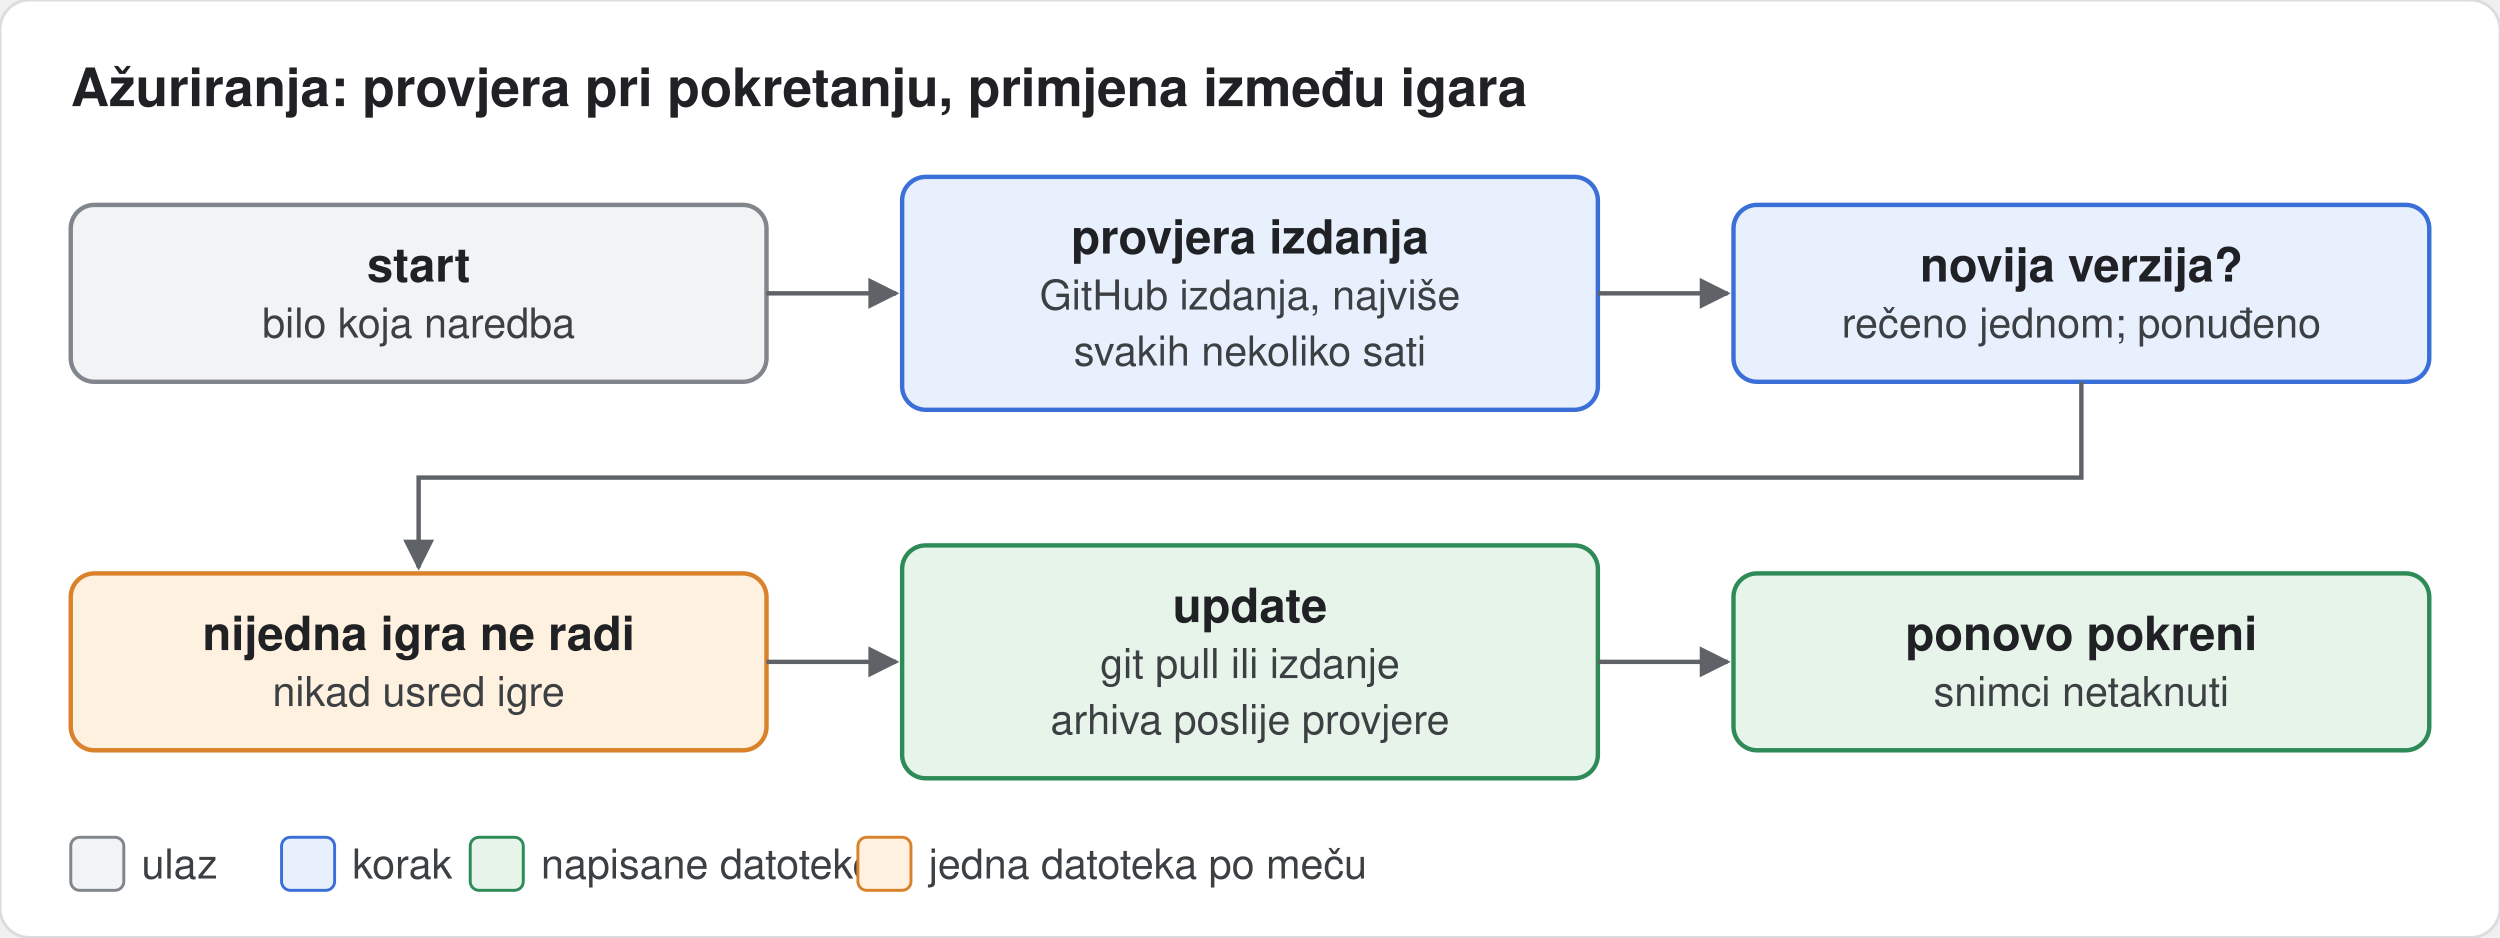
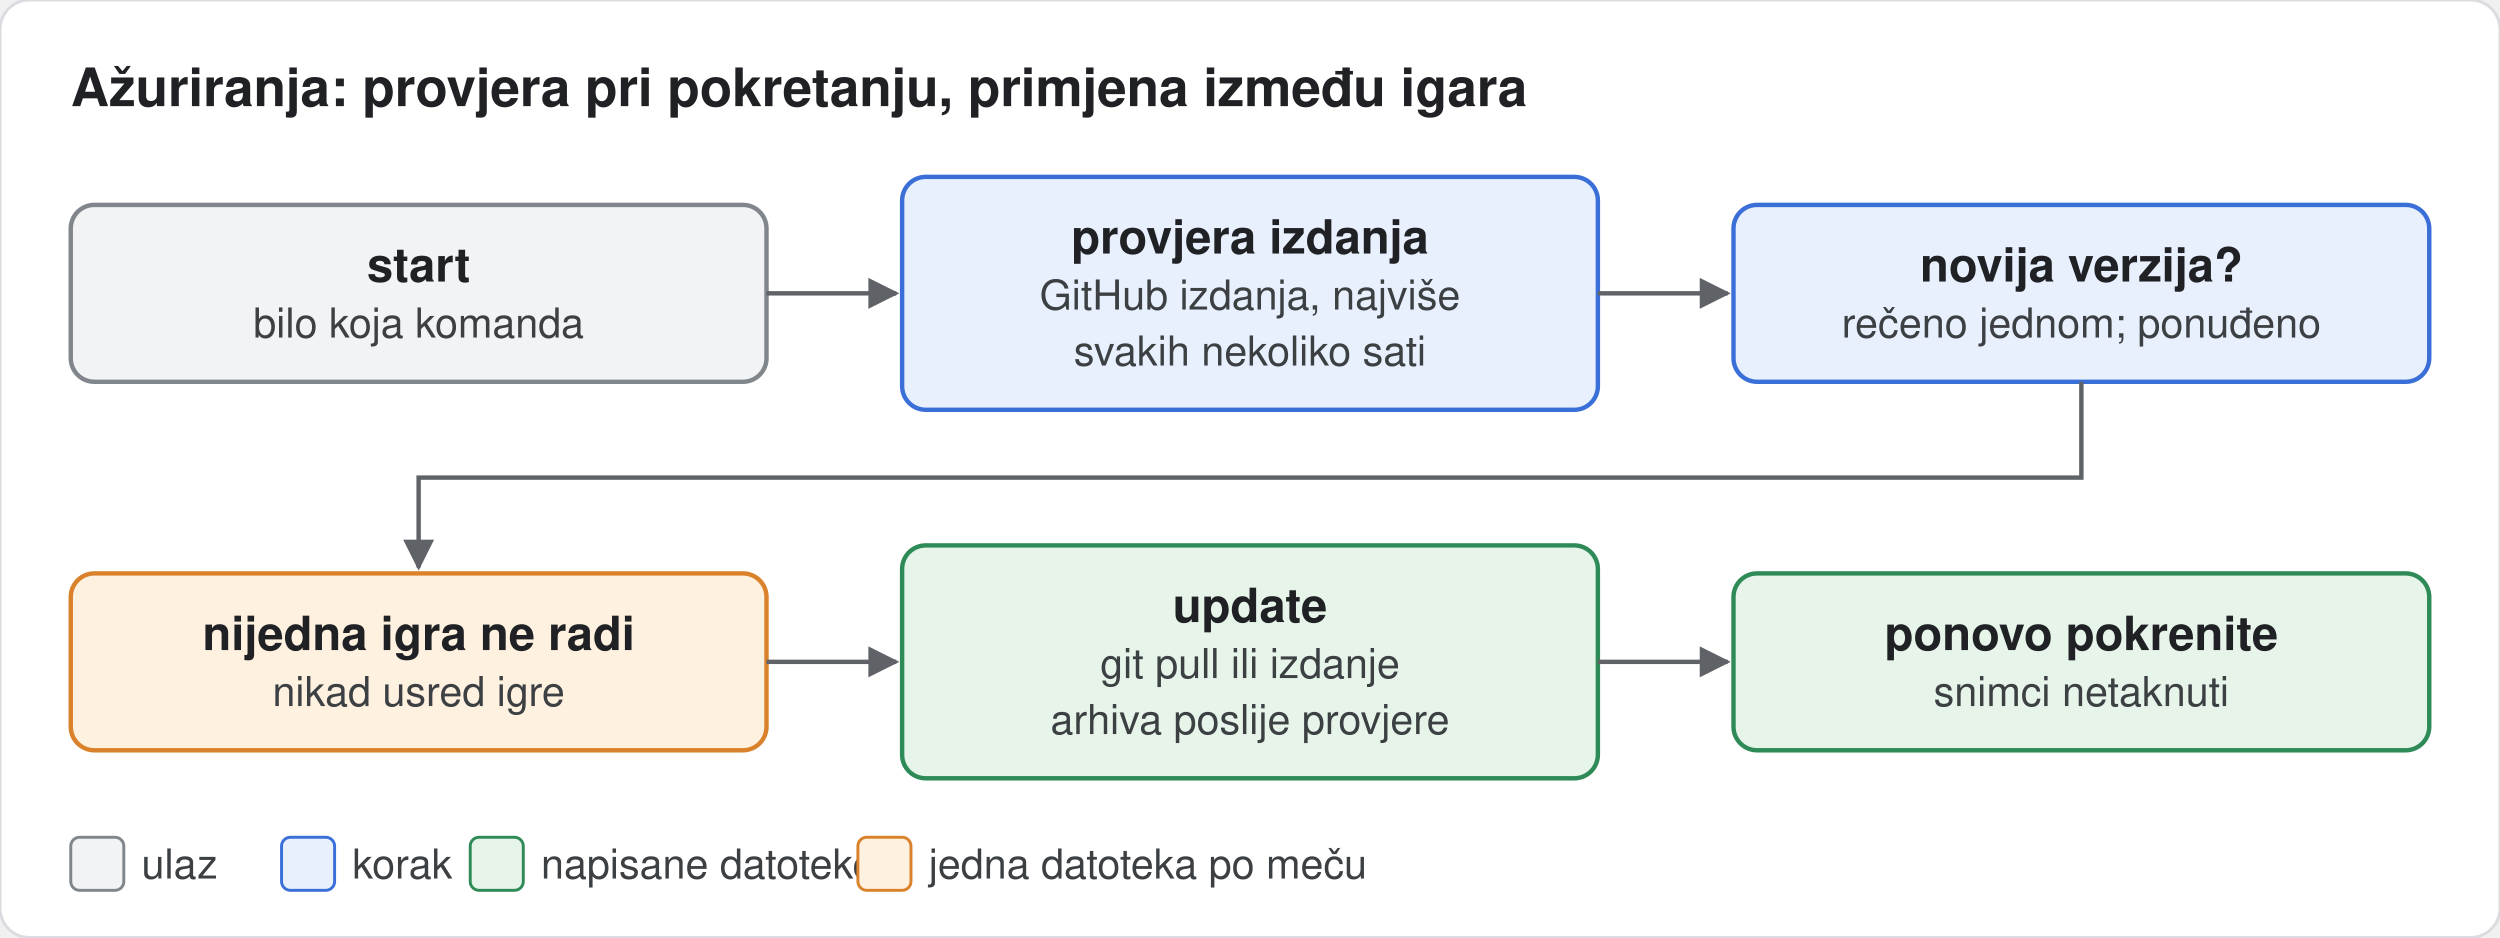
<svg xmlns="http://www.w3.org/2000/svg" width="848" height="318" viewBox="0 0 848 318" font-family="Segoe UI,Helvetica,Arial,sans-serif" role="img" aria-label="Updates: checked at start, applied between games">
  <defs>
    <marker id="a" viewBox="0 0 10 10" refX="9" refY="5" markerWidth="7" markerHeight="7" orient="auto">
      <path d="M0,0 L10,5 L0,10 z" fill="#5f6368" />
    </marker>
  </defs>
  <rect width="848" height="318" rx="10" fill="#ffffff" stroke="#dadce0" />
  <text x="24" y="36" font-size="18" font-weight="600" fill="#202124">Ažuriranja: provjera pri pokretanju, primjena između igara</text>
  <rect x="24" y="69.5" width="236" height="60" rx="8" fill="#f1f3f4" stroke="#80868b" stroke-width="1.5" />
  <text x="142.0" y="95.5" text-anchor="middle" font-weight="600" font-size="16" fill="#202124">start</text>
-   <text x="142.0" y="114.5" text-anchor="middle" font-size="14" fill="#3c4043">bilo koja naredba</text>
+   <text x="142.0" y="114.5" text-anchor="middle" font-size="14" fill="#3c4043">bilo koja komanda</text>
  <rect x="306" y="60.0" width="236" height="79" rx="8" fill="#e8f0fe" stroke="#3b6fd8" stroke-width="1.5" />
  <text x="424.0" y="86.0" text-anchor="middle" font-weight="600" font-size="16" fill="#202124">provjera izdanja</text>
  <text x="424.0" y="105.0" text-anchor="middle" font-size="14" fill="#3c4043">GitHub izdanja, najviše</text>
  <text x="424.0" y="124.0" text-anchor="middle" font-size="14" fill="#3c4043">svakih nekoliko sati</text>
  <rect x="588" y="69.5" width="236" height="60" rx="8" fill="#e8f0fe" stroke="#3b6fd8" stroke-width="1.5" />
  <text x="706.0" y="95.5" text-anchor="middle" font-weight="600" font-size="16" fill="#202124">novija verzija?</text>
  <text x="706.0" y="114.5" text-anchor="middle" font-size="14" fill="#3c4043">rečeno jednom; ponuđeno</text>
  <line x1="260" y1="99.5" x2="304" y2="99.5" stroke="#5f6368" stroke-width="1.5" marker-end="url(#a)" />
  <line x1="542" y1="99.5" x2="586" y2="99.5" stroke="#5f6368" stroke-width="1.5" marker-end="url(#a)" />
  <path d="M706.0,129.5 V162.0 H142.0 V192.5" fill="none" stroke="#5f6368" stroke-width="1.5" marker-end="url(#a)" />
  <rect x="24" y="194.5" width="236" height="60" rx="8" fill="#fff1e0" stroke="#d9822b" stroke-width="1.5" />
  <text x="142.0" y="220.5" text-anchor="middle" font-weight="600" font-size="16" fill="#202124">nijedna igra ne radi</text>
  <text x="142.0" y="239.5" text-anchor="middle" font-size="14" fill="#3c4043">nikad usred igre</text>
  <rect x="306" y="185.0" width="236" height="79" rx="8" fill="#e6f4ea" stroke="#2e8b57" stroke-width="1.5" />
  <text x="424.0" y="211.0" text-anchor="middle" font-weight="600" font-size="16" fill="#202124">update</text>
  <text x="424.0" y="230.0" text-anchor="middle" font-size="14" fill="#3c4043">git pull ili izdanje</text>
  <text x="424.0" y="249.0" text-anchor="middle" font-size="14" fill="#3c4043">arhiva poslije provjere</text>
  <rect x="588" y="194.5" width="236" height="60" rx="8" fill="#e6f4ea" stroke="#2e8b57" stroke-width="1.5" />
-   <text x="706.0" y="220.5" text-anchor="middle" font-weight="600" font-size="16" fill="#202124">ponovo pokreni</text>
+   <text x="706.0" y="220.5" text-anchor="middle" font-weight="600" font-size="16" fill="#202124">ponovo pokrenite</text>
  <text x="706.0" y="239.5" text-anchor="middle" font-size="14" fill="#3c4043">snimci netaknuti</text>
  <line x1="260" y1="224.5" x2="304" y2="224.5" stroke="#5f6368" stroke-width="1.5" marker-end="url(#a)" />
  <line x1="542" y1="224.5" x2="586" y2="224.5" stroke="#5f6368" stroke-width="1.5" marker-end="url(#a)" />
  <rect x="24" y="284" width="18" height="18" rx="3" fill="#f1f3f4" stroke="#80868b" />
  <text x="48" y="298" font-size="14" fill="#3c4043">ulaz</text>
  <rect x="95.5" y="284" width="18" height="18" rx="3" fill="#e8f0fe" stroke="#3b6fd8" />
  <text x="119.5" y="298" font-size="14" fill="#3c4043">korak</text>
  <rect x="159.5" y="284" width="18" height="18" rx="3" fill="#e6f4ea" stroke="#2e8b57" />
  <text x="183.5" y="298" font-size="14" fill="#3c4043">napisane datoteke</text>
  <rect x="291.0" y="284" width="18" height="18" rx="3" fill="#fff1e0" stroke="#d9822b" />
  <text x="315.0" y="298" font-size="14" fill="#3c4043">jedna datoteka po meču</text>
</svg>
